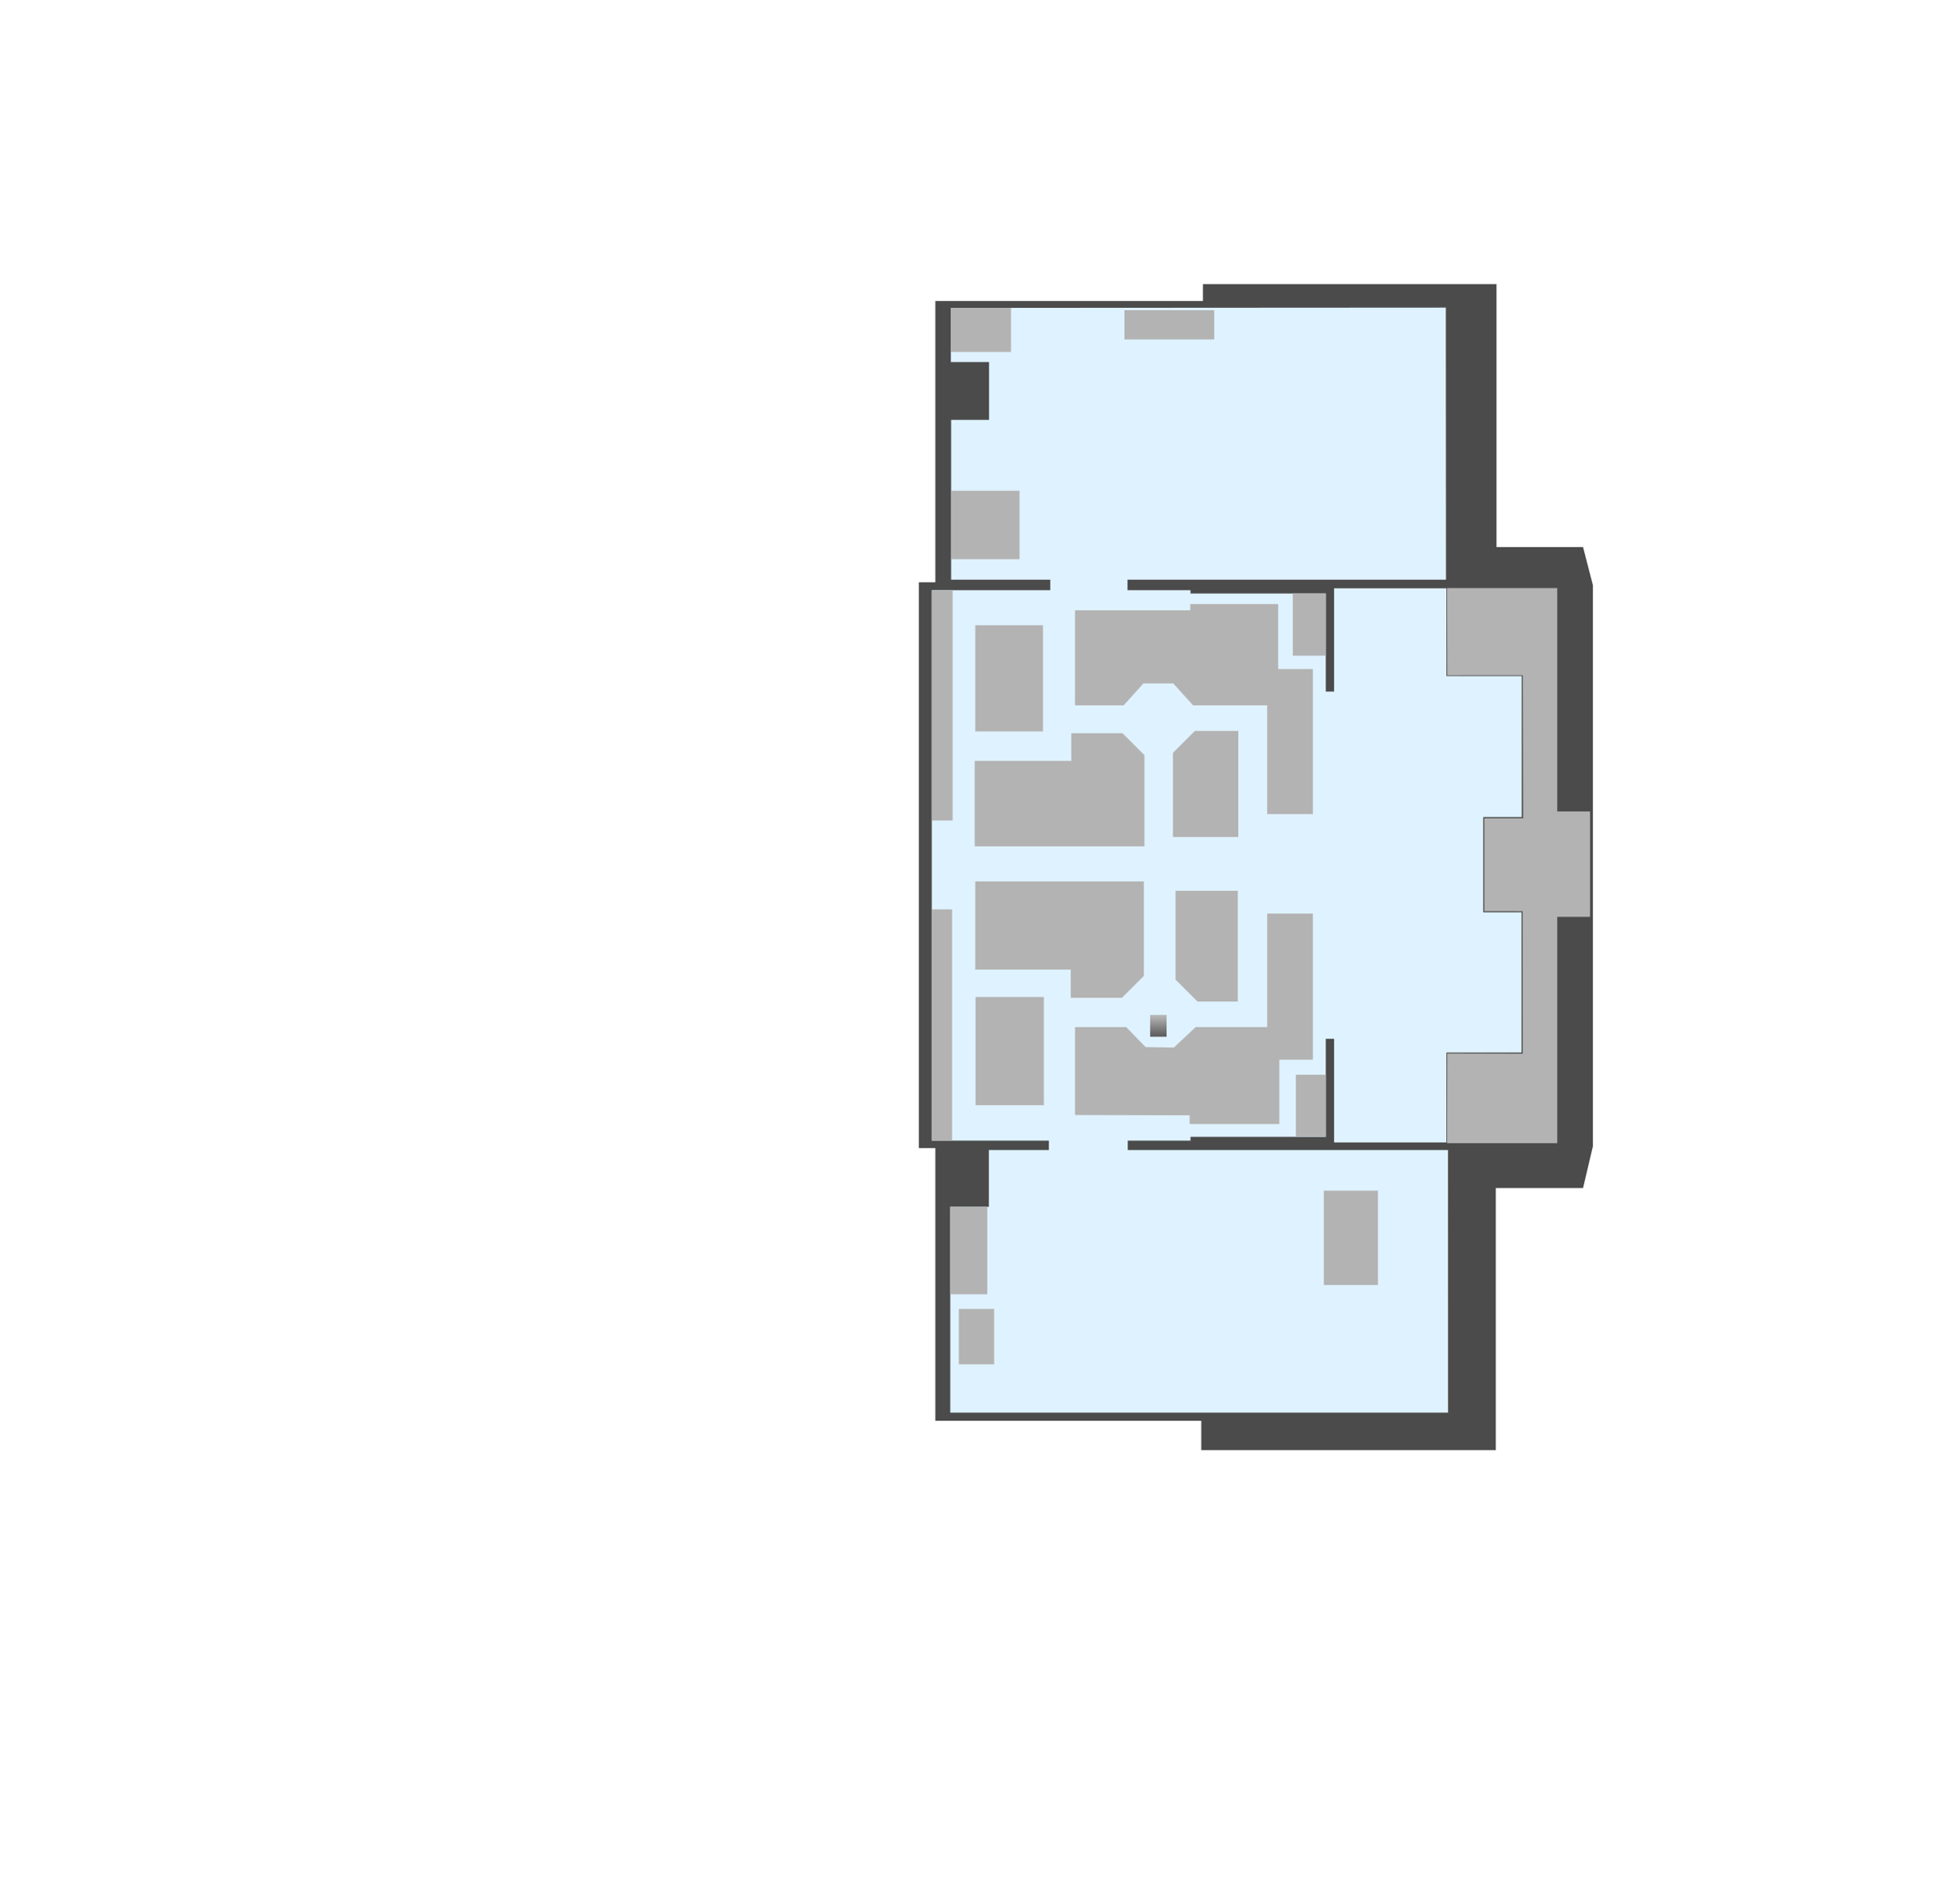
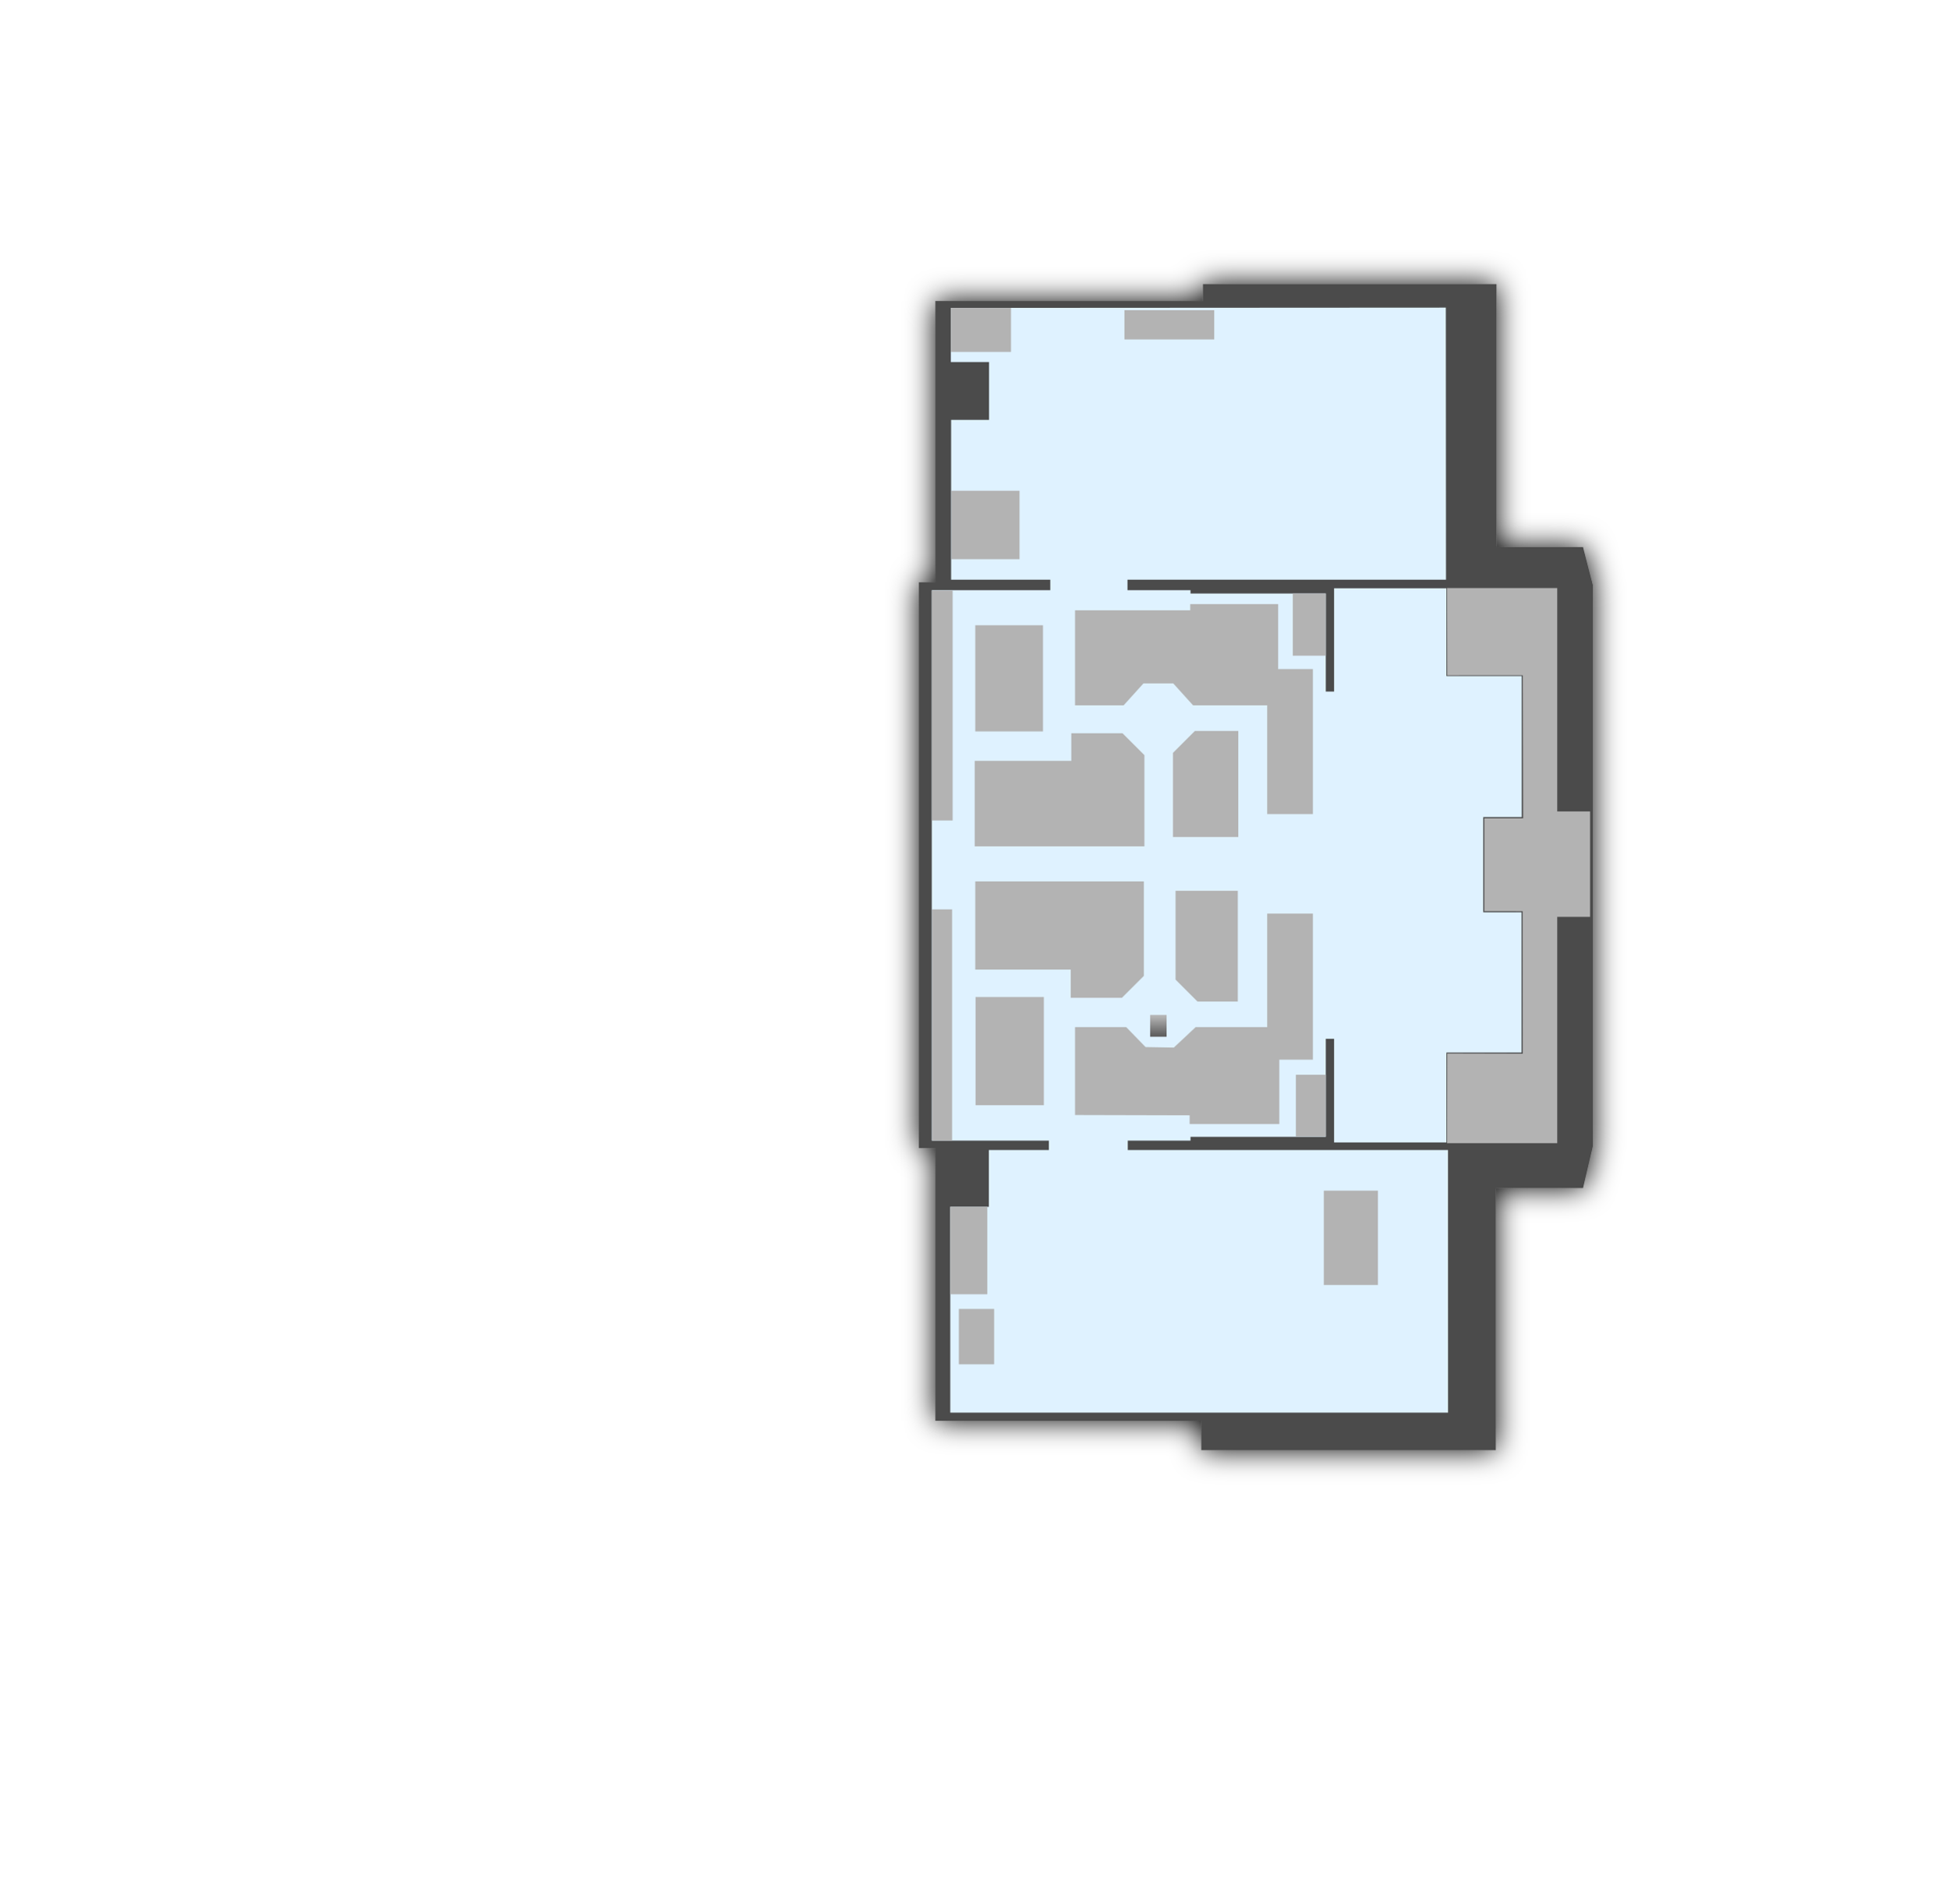
<svg xmlns="http://www.w3.org/2000/svg" xmlns:xlink="http://www.w3.org/1999/xlink" xml:space="preserve" id="svg235" width="1066.004" height="1041.66" version="1.1">
  <defs id="defs4">
    <linearGradient id="linear-gradient-2" x1="818" x2="847" y1="603.5" y2="603.5" gradientTransform="rotate(-90 889 539.5)" gradientUnits="userSpaceOnUse">
      <stop id="stop3" offset="0" stop-color="#616161" />
      <stop id="stop4" offset="1" stop-color="#b4b4b4" />
    </linearGradient>
    <linearGradient xlink:href="#linear-gradient-2" id="linear-gradient-4" x1="1029.461" x2="1029.47" y1="568.989" y2="551.532" gradientTransform="matrix(1 0 0 .567859 -395.6362 242.9568)" />
    <style id="style1">
-       .cls-17{fill:none;stroke-miterlimit:10;stroke-width:9px}.cls-14{fill:#4b4b4b}.cls-15{fill:#dff2ff}.cls-16{fill:#b3b3b3}.cls-17{stroke:url(#linear-gradient-4)}
+       .cls-17{fill:none;stroke-miterlimit:10;stroke-width:9px}.cls-14{fill:#4b4b4b}.cls-15{fill:#dff2ff}.cls-16{fill:#b3b3b3}.cls-17{stroke:url(#linear-gradient-4)}.shadow{filter:drop-shadow(0 0 8px #000)}
    </style>
  </defs>
  <g id="First_Floor" data-name="First Floor">
-     <g id="Structure-1" class="cls-14" data-name="Structure">
+     <g id="Structure-1" class="cls-14 shadow" data-name="Structure">
      <path id="path1" d="M658.201 155.434v9.25H511.793V318.57h-9.014v309.565h9.014v149.197h145.504V793.4h161.17V650.001h47.74l5.392-22.874V320.188l-5.392-20.872h-47.359V155.434Z" />
    </g>
    <g id="Floor-1" class="cls-15">
      <path id="path2" d="M520.268 168.455v29.633h20.91v31.617h-20.754v87.451h54.258v5.756h-64.844v301.154H573.9v5.131h-32.834v31.071h-21.111v112.595h272.379l-.025-143.666H617.084v-5.131h34.326v-2.088h74.028v-53.652h4.529v56.715h61.471v-49.184h41.125v-76.736h-20.969v-52.08h21.047v-77.143h-41.203v-48.054h-61.471v56.523h-4.529v-53.652H651.41v-1.803h-34.482v-5.756h174.275l-.086-148.857z" />
    </g>
    <g id="Enclosed_Spaces-1" class="cls-16" data-name="Enclosed Spaces">
      <path id="path3" d="M509.887 323.07V448.9h11.373V323.07h-11.373Z" />
      <path id="path4" d="M533.635 482.238v48.244h52.244v15.436h28l12-12v-51.68z" />
      <path id="path5" d="M510.043 497.52v126.55h10.904V497.52h-10.904Z" />
      <path id="path6" d="M533.791 545.486v59.184h37.373v-59.184h-37.373Z" />
      <path id="path7" d="M693.375 499.83v62.121h-39.148l-11.938 11.182-15.456-.267-10.606-10.915h-28v48.09l62.712.156v4.781h49.063v-35.216h18.373V499.83Z" />
      <path id="path8" d="M643.227 487.389v48.562l12 12h22.058v-60.562z" />
      <path id="path9" d="M586.191 401.148v15.123H533.32v46.776h92.871v-49.899l-12-12z" />
      <path id="path10" d="M533.635 342.088v58.088h37.06v-58.088h-37.06Z" />
      <path id="path11" d="M651.254 330.523v3.375h-63.027v52h26.591l10.853-12h16.295l10.852 12.001h40.557v59.496h25v-79.34h-19v-35.531z" />
      <path id="path12" d="m653.818 399.898-12 12v46.039h35.735v-58.039z" />
      <path id="path13" d="M709.063 588.016v33.81h16.375v-33.81h-16.375Z" />
      <path id="path14" d="M519.955 660.199v47.899h20.252v-47.899h-20.252Z" />
      <path id="path15" d="M707.377 324.717v34.027h18.061v-34.027h-18.061Z" />
      <path id="path16" d="M524.648 716.125v30.299h19.313v-30.299h-19.313Z" />
      <path id="path17" d="M520.58 268.5v37.449h37.279V268.5H520.58Z" />
      <path id="path18" d="M520.268 168.459v24.074h32.925v-24.074h-32.925Z" />
      <path id="path19" d="M615.262 169.711v16h49.129v-16h-49.129Z" />
      <path id="path20" d="M724.348 651.418v51.619h29.627v-51.619h-29.627Z" />
      <path id="path21" d="m791.803 321.742.087 47.769 41.329-.033.183 78.219-21.201-.011v50.831l20.955.022.055 77.963-41.321-.098-.087 49.041h60.271V501.613h17.975v-57.66h-17.975V321.742Z" />
    </g>
    <g id="Ramps-1" class="cls-17" data-name="Ramps">
      <path id="path22" d="M633.821 555.306v11.925" />
    </g>
  </g>
</svg>
